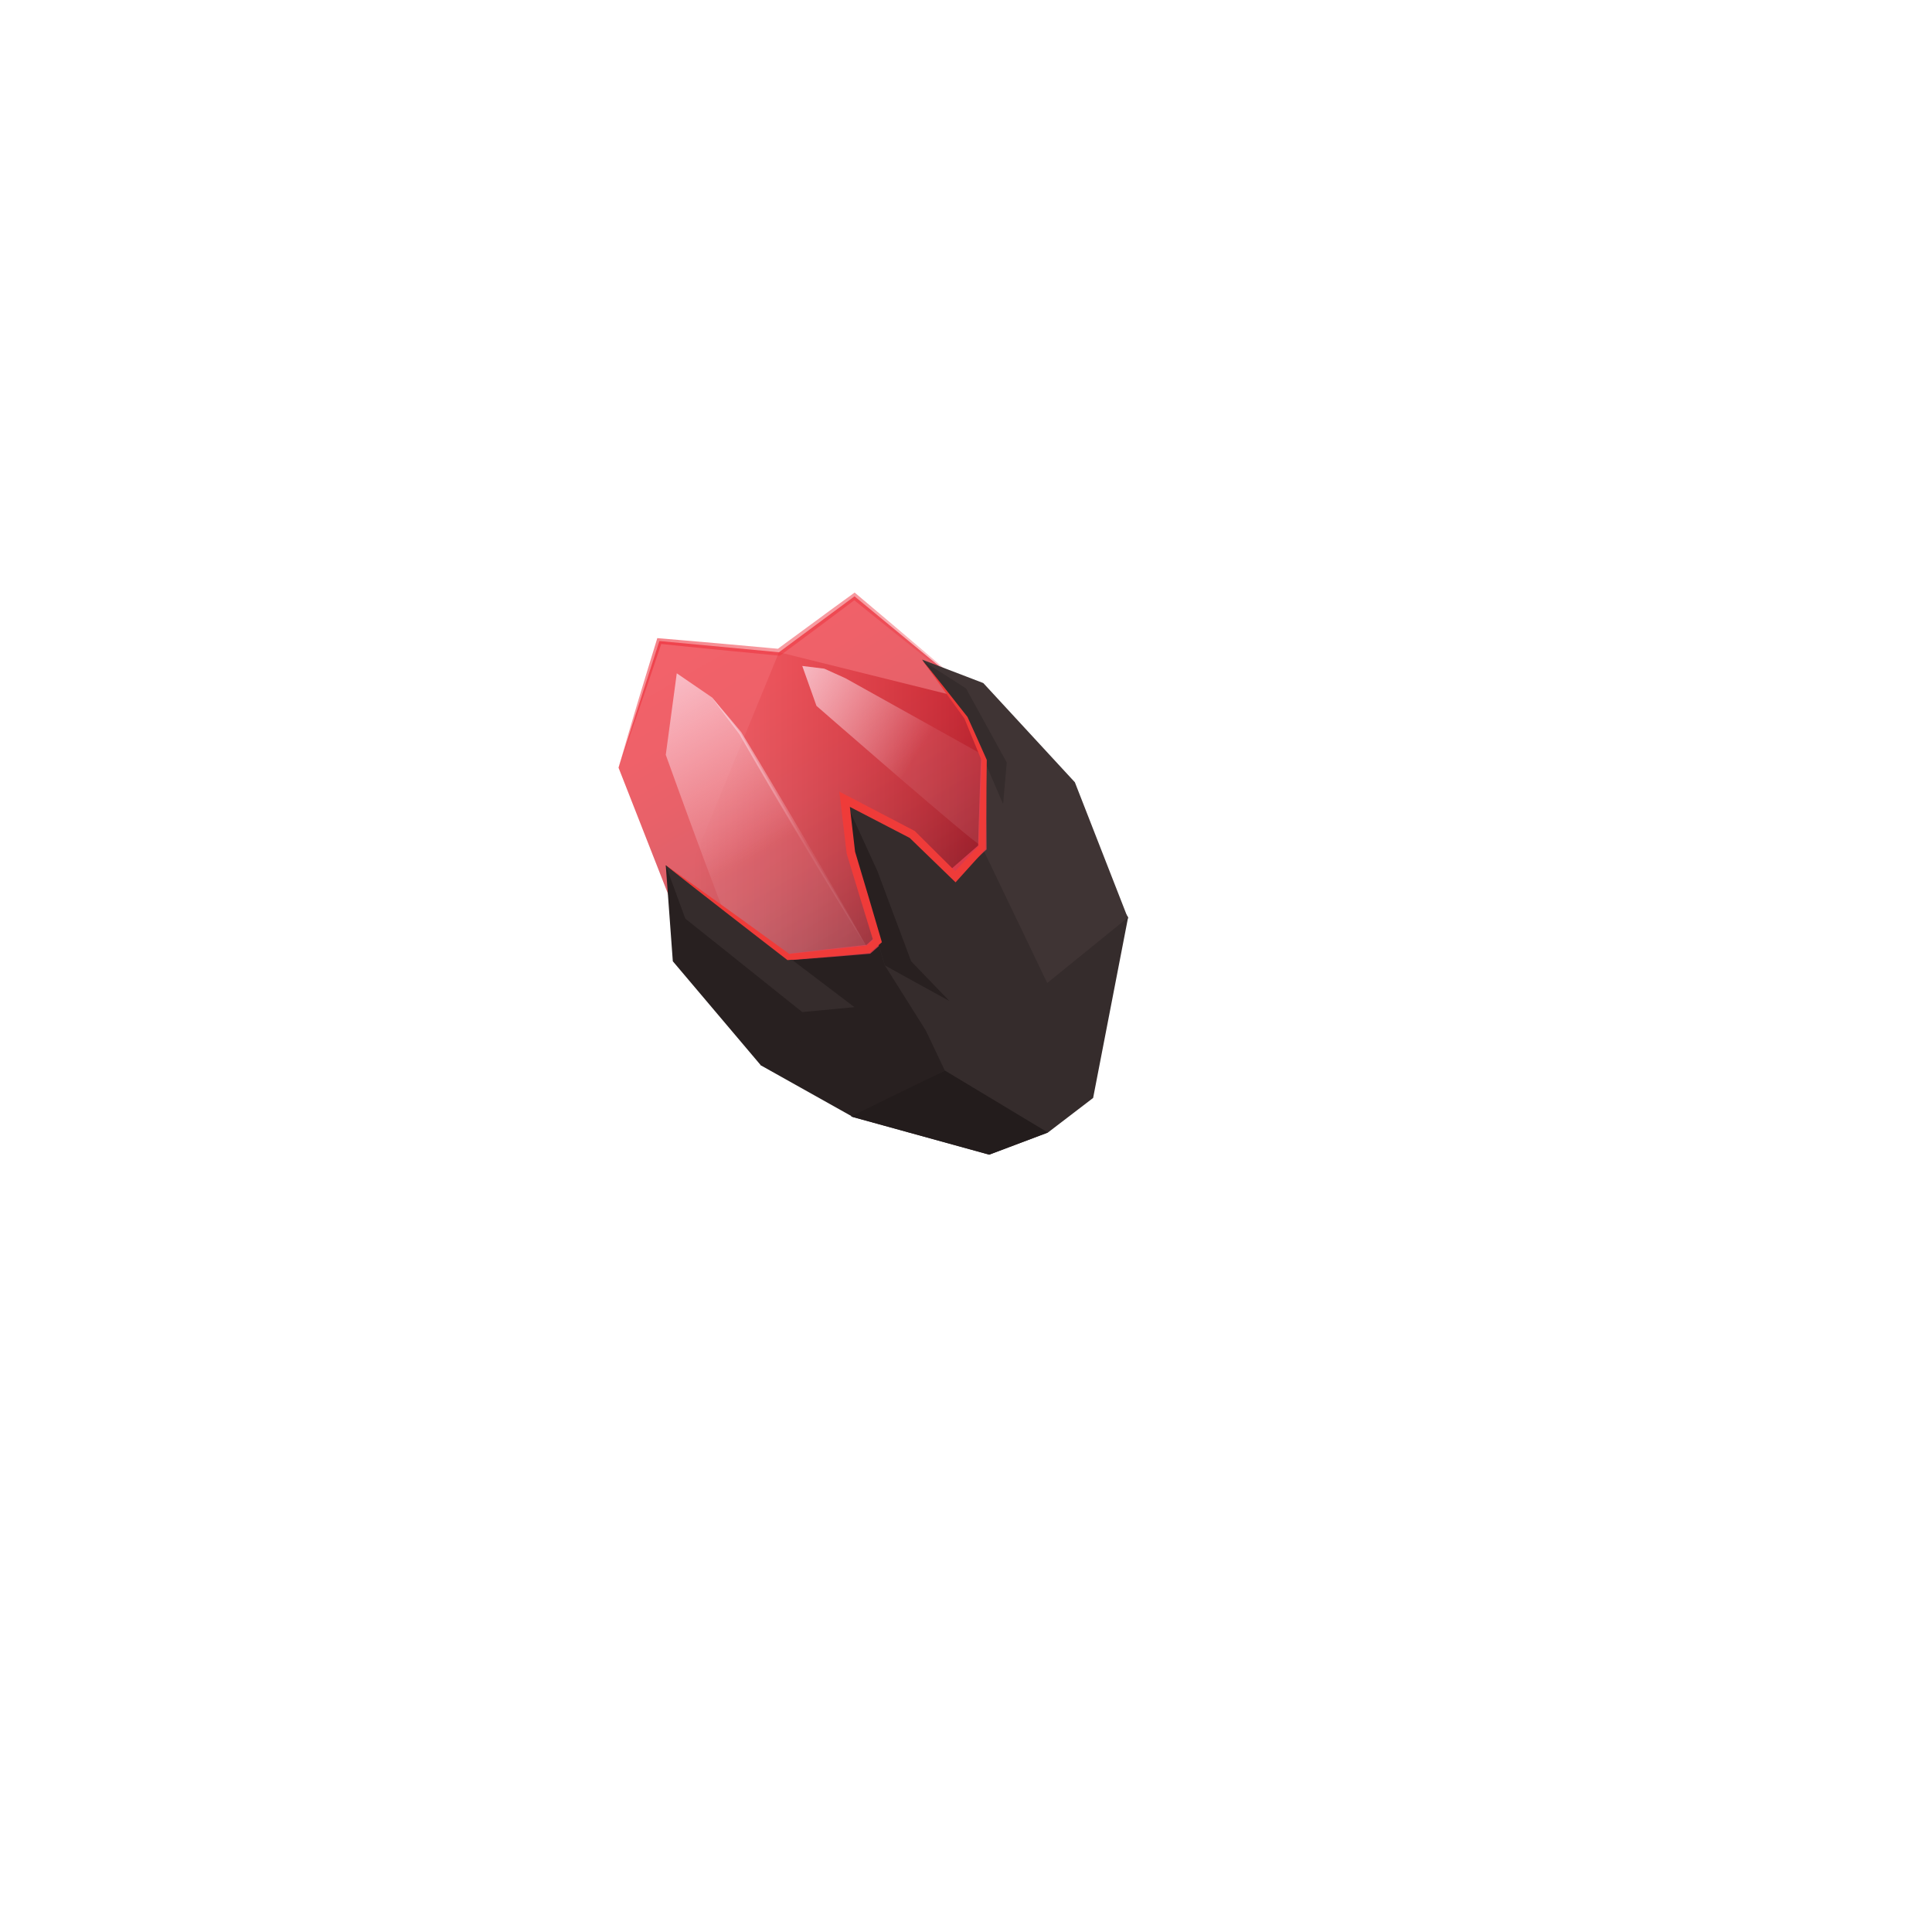
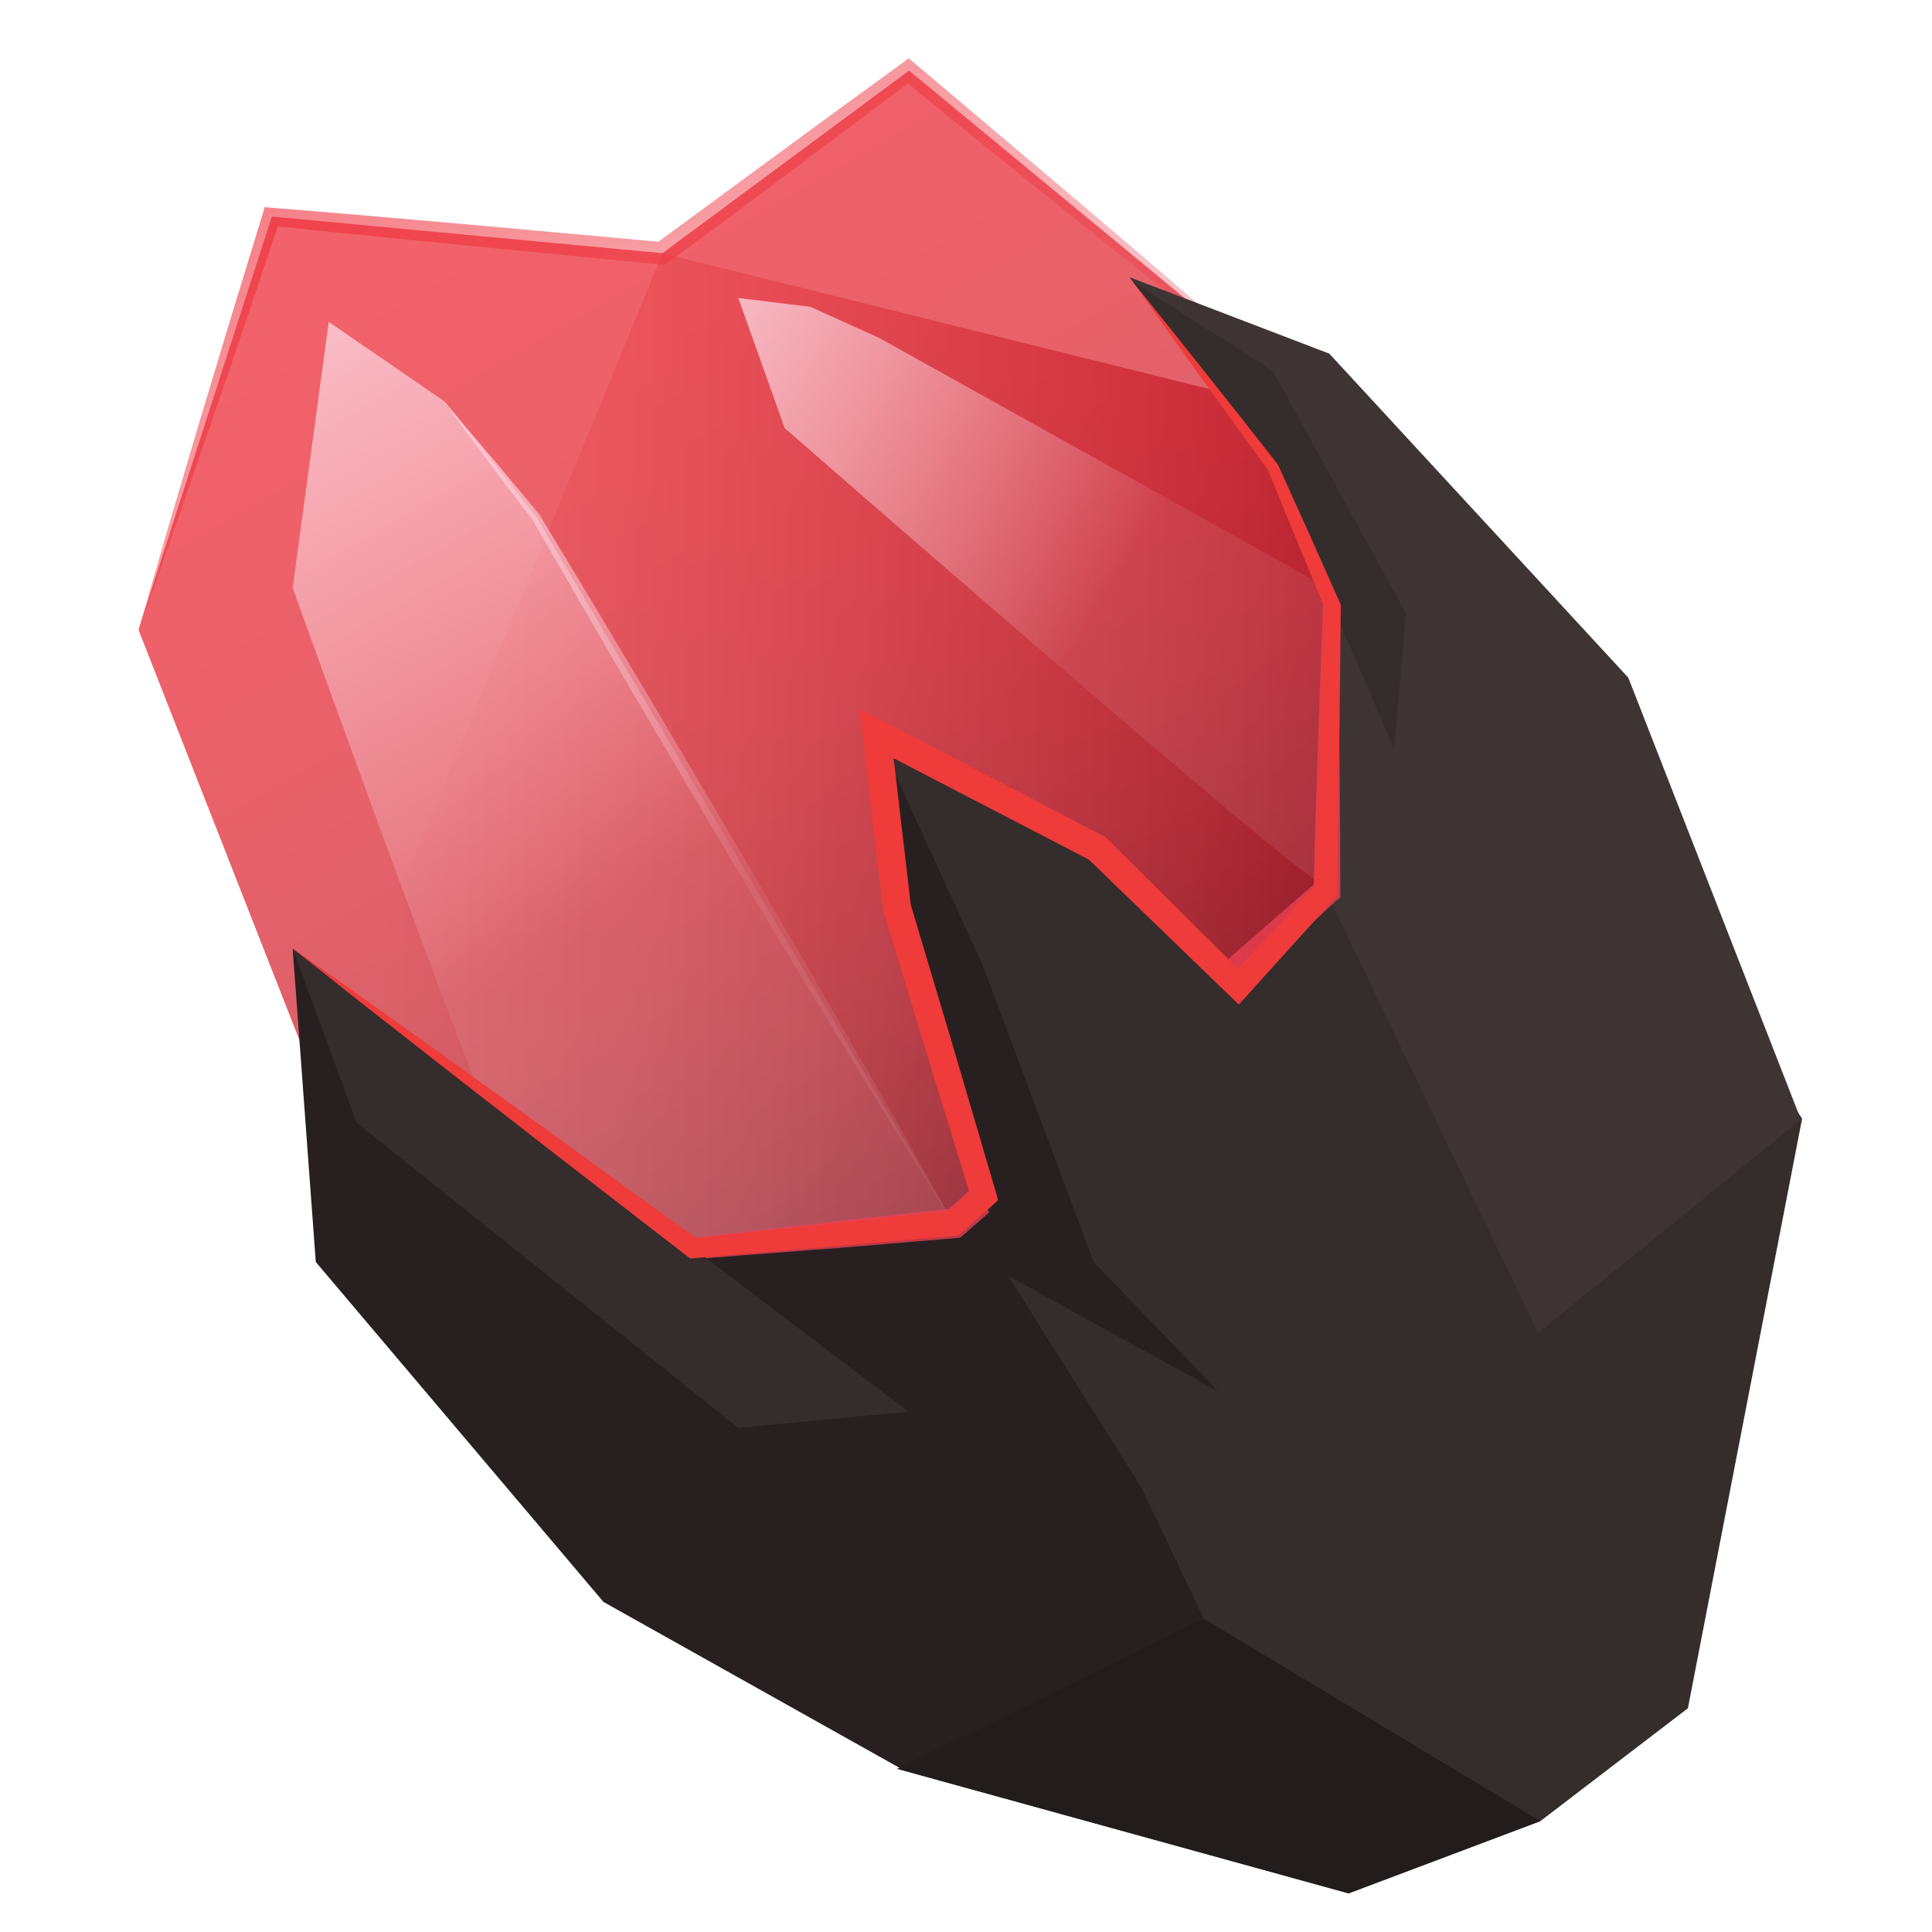
<svg xmlns="http://www.w3.org/2000/svg" xml:space="preserve" id="Layer_1" x="0" y="0" style="enable-background:new 0 0 2000 2000" version="1.1" viewBox="0 0 2000 2000">
  <style>
    .st2{opacity:.75}.st7{fill:#352c2c}.st8{fill:#3f3434}.st9{fill:#282020}
  </style>
-   <linearGradient id="SVGID_1_" x1="716.333" x2="1018.556" y1="837.586" y2="837.586" gradientUnits="userSpaceOnUse">
+   <linearGradient id="SVGID_1_" x1="391.49" x2="1378.359" y1="2607.802" y2="2607.802" gradientTransform="matrix(1 0 0 -1 0 3400)" gradientUnits="userSpaceOnUse">
    <stop offset="0" style="stop-color:#ca4840;stop-opacity:0" />
    <stop offset="1" style="stop-color:#8e0f1b" />
  </linearGradient>
-   <path d="m720.8 1000 177.9-17.2 118.1-105.4 1.8-149.5-212.2-52.7-90.1 219.4z" style="fill:url(#SVGID_1_)" />
-   <linearGradient id="SVGID_2_" x1="736.124" x2="928.412" y1="632.641" y2="965.695" gradientUnits="userSpaceOnUse">
+   <path d="m406.3 1322.3 580.7-56 385.6-344 5.8-488.1-692.6-172.1-294.3 716.2z" style="fill:url(#SVGID_1_)" />
+   <linearGradient id="SVGID_2_" x1="456.396" x2="1084.02" y1="3276.818" y2="2189.741" gradientTransform="matrix(1 0 0 -1 0 3400)" gradientUnits="userSpaceOnUse">
    <stop offset=".006" style="stop-color:#ee2d38" />
    <stop offset=".226" style="stop-color:#ea2c37" />
    <stop offset=".402" style="stop-color:#e12c37" />
    <stop offset=".562" style="stop-color:#d52c38" />
    <stop offset=".713" style="stop-color:#c32b36" />
    <stop offset=".857" style="stop-color:#ac2733" />
    <stop offset=".995" style="stop-color:#91212d" />
    <stop offset="1" style="stop-color:#90202d" />
  </linearGradient>
-   <path d="m720.8 1000-80.5-205.3 42.3-131.1 123.8 11.6 78.2-57.9 134 110.6-1.8 149.5-118.1 105.4z" style="opacity:.75;fill:url(#SVGID_2_)" />
+   <path d="M406.3 1322.3 143.4 652.1l138-427.9 404.4 37.9L941 73.1l437.4 361.1-5.8 488.1-385.6 344z" style="opacity:.75;fill:url(#SVGID_2_);enable-background:new" />
  <g class="st2">
-     <linearGradient id="SVGID_3_" x1="748.162" x2="862.865" y1="620.518" y2="819.189" gradientUnits="userSpaceOnUse">
+     <linearGradient id="SVGID_3_" x1="495.099" x2="869.559" y1="3316.166" y2="2667.584" gradientTransform="matrix(1 0 0 -1 0 3400)" gradientUnits="userSpaceOnUse">
      <stop offset=".006" style="stop-color:#ee2d38;stop-opacity:.8" />
      <stop offset=".316" style="stop-color:#ee2e39;stop-opacity:.63" />
      <stop offset=".564" style="stop-color:#ee333f;stop-opacity:.495" />
      <stop offset=".789" style="stop-color:#ef3948;stop-opacity:.372" />
      <stop offset="1" style="stop-color:#ef4254;stop-opacity:.258" />
    </linearGradient>
-     <path d="m640.3 794.7 4.8-16.6 4.8-16.5 9.8-33 10-33 10.1-32.9.6-2.1 2.3.2c10.3.8 20.7 1.7 31 2.6l31 2.7 61.9 5.6-2.4.7 19.6-14.4 19.6-14.4 19.6-14.4 19.7-14.3 2-1.5 1.9 1.6 16.6 14 16.6 14c11.1 9.4 22.1 18.7 33.1 28.1l16.5 14.1 16.4 14.2c11 9.5 21.9 19 32.7 28.6-11.5-8.8-22.9-17.7-34.3-26.7l-17.1-13.5-17-13.5c-11.3-9-22.6-18.1-33.9-27.2l-16.9-13.6-16.9-13.7 3.9.1-19.3 14.5-19.5 14.6-19.5 14.5-19.6 14.5-1.1.8-1.3-.1-61.9-6-30.9-3.1c-10.3-1-20.6-2.1-30.9-3.2l2.9-1.9-11 32.7-11.1 32.6-11.3 32.5-5.7 16.3-5.8 16.1z" style="fill:url(#SVGID_3_)" />
+     <path d="M143.4 652.1 159 598l15.6-53.8 32-107.8 32.5-107.8L272 221.2l2-6.8 7.5.7c33.6 2.7 67.6 5.6 101.1 8.4l101.1 8.8 202.1 18.3-7.9 2.3 64-47 64-47 64-47 64.3-46.7 6.5-4.9 6.1 5.2 54.2 45.8 54.2 45.8c36.3 30.7 72.2 61 108.1 91.6l53.8 46 53.5 46.4c35.9 31.1 71.5 62 106.7 93.4-37.5-28.7-74.8-57.8-111.9-87.1l-55.9-44-55.5-44c-36.8-29.5-73.8-59.1-110.6-88.8l-55.2-44.4-54.6-45.1 12.8.4-63.1 47.4-63.6 47.8-63.6 47.4-64 47.4-3.6 2.7-4.3-.4-201.8-19.7-101-10.1c-33.6-3.3-67.2-6.8-101-10.5l9.5-6.1L254 334.1l-36.3 106.5L181 546.2l-18.5 53.4-19.1 52.5z" style="fill:url(#SVGID_3_)" />
  </g>
-   <linearGradient id="SVGID_4_" x1="674.977" x2="848.295" y1="711.755" y2="1011.951" gradientUnits="userSpaceOnUse">
+   <linearGradient id="SVGID_4_" x1="256.546" x2="822.42" y1="3018.485" y2="2038.362" gradientTransform="matrix(1 0 0 -1 0 3400)" gradientUnits="userSpaceOnUse">
    <stop offset="0" style="stop-color:#fbd3dd;stop-opacity:.8" />
    <stop offset=".587" style="stop-color:#fbd3dd;stop-opacity:.1" />
  </linearGradient>
-   <path d="m700.6 697-11.4 84.4s76.7 214.3 82.6 213.7 126.9-12.2 126.9-12.2L766.4 758.7l-29-36.5-36.8-25.2z" style="fill:url(#SVGID_4_)" />
-   <linearGradient id="SVGID_5_" x1="846.321" x2="973.493" y1="666.938" y2="887.207" gradientTransform="rotate(-27.19 908.273 735.718)" gradientUnits="userSpaceOnUse">
+   <path d="M340.3 333.2 303 608.6s250.4 699.7 269.7 697.7c19.2-2 414.3-39.8 414.3-39.8L555 534.7l-94.7-119.1-120-82.4z" style="fill:url(#SVGID_4_)" />
+   <linearGradient id="SVGID_5_" x1="2047.334" x2="2462.462" y1="3503.178" y2="2784.155" gradientTransform="scale(1 -1) rotate(27.188 9363.639 -1135.663)" gradientUnits="userSpaceOnUse">
    <stop offset="0" style="stop-color:#fbd3dd;stop-opacity:.8" />
    <stop offset=".587" style="stop-color:#fbd3dd;stop-opacity:.1" />
  </linearGradient>
-   <path d="m830.5 689.4 14.7 41.3s166.2 145.1 168.8 143.4 4-92.4 4-92.4l-142.8-79.6-21.9-9.9-22.8-2.8z" style="fill:url(#SVGID_5_)" />
-   <linearGradient id="SVGID_6_" x1="741.749" x2="895.118" y1="719.637" y2="985.281" gradientUnits="userSpaceOnUse">
+   <path d="m764.3 308.5 48 134.7s542.5 473.7 551.1 468.1 13.1-301.6 13.1-301.6L910.3 349.9l-71.5-32.3-74.5-9.1z" style="fill:url(#SVGID_5_)" />
+   <linearGradient id="SVGID_6_" x1="474.305" x2="974.993" y1="2992.285" y2="2125.068" gradientTransform="matrix(1 0 0 -1 0 3400)" gradientUnits="userSpaceOnUse">
    <stop offset="0" style="stop-color:#fbd3dd;stop-opacity:.8" />
    <stop offset=".587" style="stop-color:#fbd3dd;stop-opacity:.1" />
  </linearGradient>
-   <path d="M898.7 982.8c-11.6-18.4-23-36.8-34.3-55.3l-16.9-27.8-16.7-27.9-16.6-28-16.5-28c-11-18.7-21.8-37.5-32.6-56.3l.1.2-7.1-9.3c-2.4-3.1-4.7-6.2-7-9.3l-7-9.4c-2.3-3.1-4.6-6.3-6.9-9.4 2.6 2.9 5.1 5.9 7.6 8.9l7.6 8.9c2.5 3 5 5.9 7.5 8.9l7.5 9v.1l.1.1c11.3 18.5 22.4 37.1 33.5 55.8l16.6 28 16.5 28 16.4 28.1 16.2 28.2c10.9 18.6 21.5 37.5 32 56.5z" style="fill:url(#SVGID_6_)" />
-   <path d="m1167.8 949.7-36.2 186.9-46.8 35.8-60.8 22.9-140.8-38.9 15.5-173.6 118.1-105.4 1.8-143.7v-5.8z" class="st7" />
-   <path d="m1167.8 949.7-83.7 67.9-67.3-140.2 3.5-143.4-1.7-6.1z" class="st8" />
-   <path d="m978.1 1108.2-94.9 48.2-95.5-53.5L749 997.3l166.6-20.5z" class="st9" />
-   <path d="M1018.6 727.9c.5 12.5.9 24.9 1.2 37.4.3 12.5.6 24.9.8 37.4l.3 18.7.2 18.7c.1 12.5.2 24.9.2 37.4v1.9l-1.5 1.3-29.2 26.7c-9.8 8.8-19.6 17.7-29.4 26.5-9.8 8.8-19.7 17.6-29.5 26.3-9.9 8.7-19.8 17.5-29.7 26.1l-1.2 1-1.4.1-22.3 1.9c-7.4.6-14.8 1.3-22.3 1.8l-22.3 1.7-11.1.9-11.2.8-22.3 1.6-22.3 1.4c-14.9.9-29.8 1.8-44.7 2.4 14.8-2.2 29.5-4.2 44.3-6.1l22.2-2.9 22.2-2.7 11.1-1.4 11.1-1.3 22.2-2.6c7.4-.9 14.8-1.7 22.2-2.5l22.2-2.4-2.6 1.2c9.7-8.9 19.5-17.7 29.3-26.6 9.8-8.8 19.6-17.6 29.5-26.4 9.8-8.8 19.7-17.5 29.6-26.2l29.8-26-1.5 3.2c.2-12.5.7-24.9 1.1-37.4l.6-18.7.7-18.7c.4-12.5 1.1-24.9 1.6-37.4.6-12.2 1.2-24.7 2.1-37.1z" class="st2" style="fill:#ef4254" />
-   <path d="m1084.8 1172.4-60.8 22.9-143.2-39.5 97.3-47.6z" style="fill:#231c1c" />
-   <path d="m886.2 1043.9-98.5 59-91.2-107.8-7.3-99.3 35 26.8 32.8 23.3 127.5 96.7z" class="st9" />
-   <path d="m1028.2 946.3-28.2 62.2-38.5 5.6-14.9 2.2 11.7 50.3-42.3-67.2v-.1l-35.2-116.8-6.5-55 70 36.4z" class="st7" />
-   <path d="m1167.8 950.9-118.6-49.4-9.8-66.7-1-2.4-38.4-89.3-44.4-58.8-1.1-1.5 63.4 24.3 94.8 102.7z" class="st8" />
-   <path d="m1042.2 789.4-3.8 43-38.4-89.3-44.4-58.8 44.4 28.3z" class="st7" />
-   <path d="m982.8 1036.2-36.2-19.9-30.6-16.9v-.1l-35.2-116.8-6.5-55 34 74.2 34.9 93.4 18.3 19z" class="st9" />
-   <path d="m884.5 1042.6-54 5.1-121.1-96.8-20.2-55.1 35 26.8 32.8 23.3z" class="st7" />
-   <path d="M955.6 684.3c7.7 9.6 15.4 19.2 23 28.8 7.6 9.6 15.2 19.2 22.8 28.9l.1.1.1.2 9.9 21.9 9.8 22 .2.5v.6l-.5 45.1-.6 45.1v1.3l-.9 1-13.8 15.3-13.8 15.3-2.7 3-3-2.9-44.9-43.5 1 .7-70-36.3 6.5-4.5 3.2 27.5 3.2 27.5-.2-.8 13.7 45.9 13.5 45.9.7 2.5-1.9 1.7-9.7 8.6-1 .9-1.2.1-20.7 1.8-20.7 1.8-41.3 3.5-1.2.1-.9-.7L783 969c-10.5-8.1-20.9-16.2-31.3-24.3-10.4-8.1-20.9-16.2-31.3-24.4-10.4-8.1-20.8-16.4-31.1-24.6 10.8 7.6 21.6 15.2 32.3 22.9 10.8 7.7 21.5 15.4 32.2 23.1 10.7 7.7 21.5 15.4 32.1 23.2l32.1 23.3-2.1-.6 41.2-4.4 20.6-2.2 20.6-2.1-2.2 1 9.6-8.7-1.2 4.1-14.1-45.8-13.9-45.8-.1-.4v-.4l-3.3-27.5-3.2-27.5-1-8.4 7.5 3.9 69.9 36.5.6.3.4.4 44.4 44.1-5.7.2 14-15.1 14.1-15.1-1 2.4 1.6-45 1.7-45 .2 1.1-9.2-22.3-9.1-22.3.2.4c-7.2-9.9-14.4-19.9-21.6-29.8-7.1-9.9-14.2-19.9-21.3-29.9z" style="fill:#ef3b39" />
+   <path d="M987 1266.3c-37.9-60.2-75-120.1-111.9-180.5l-55.2-90.7-54.6-91.1-54.2-91.5-53.8-91.4c-35.9-61-71.1-122.5-106.5-183.8l.4.7-23.2-30.3c-7.9-10.1-15.3-20.1-22.8-30.3l-22.8-30.7c-7.5-10.1-15.1-20.5-22.5-30.7 8.4 9.5 16.7 19.2 24.8 29.1l24.8 29.1c8.3 9.9 16.3 19.2 24.5 29.1l24.5 29.5v.4l.4.4C595.7 594 632 654.7 668.3 715.7l54.2 91.5 53.8 91.5 53.5 91.6 53 92c35.3 60.2 69.9 122 104.2 184z" style="fill:url(#SVGID_6_)" />
+   <path d="m1865.5 1158.1-118.2 610.3-152.7 116.8-198.5 74.8-459.7-127 50.6-566.7 385.6-344 5.8-469.2v-18.9z" class="st7" />
+   <path d="m1865.5 1158.1-273.3 221.7-219.6-457.5L1384 454l-5.6-19.8z" class="st8" />
+   <path d="M1246.2 1675.7 936.4 1833l-311.7-174.7-126.5-344.7 544-66.9z" class="st9" />
+   <path d="M1378.4 434.2c1.6 40.8 2.9 81.4 3.9 122.2 1.1 40.8 2 81.4 2.7 122.2l1.1 61 .7 61c.4 40.8.7 81.4.7 122.2v6.1l-4.9 4.3-95.4 87.1c-32 28.7-64 57.8-96 86.6-32 28.8-64.3 57.5-96.3 85.9-32.3 28.4-64.7 57.1-97 85.2l-3.9 3.3-4.5.4-72.7 6.1c-24.1 2-48.3 4.3-72.7 5.9l-72.7 5.6-36.3 2.9-36.6 2.7-72.7 5.2-72.7 4.5c-48.7 2.9-97.2 5.9-145.9 7.9 48.3-7.2 96.3-13.7 144.6-20l72.6-9.5 72.6-8.8 36.3-4.5 36.3-4.3 72.6-8.4c24.1-2.9 48.3-5.6 72.6-8.3l72.6-7.9-8.4 3.9c31.7-29.1 63.6-57.8 95.6-86.8 32-28.7 64-57.5 96.3-86.2 32-28.7 64.3-57.1 96.6-85.5l97.2-84.8-4.9 10.5c.7-40.8 2.3-81.4 3.6-122.2l2-61 2.3-61c1.2-40.8 3.6-81.4 5.2-122.2.5-40.1 2.7-80.9 5.5-121.3z" class="st2" style="fill:#ef4254" />
+   <path d="m1594.6 1885.2-198.5 74.8-467.6-128.9 317.7-155.4z" style="fill:#231c1c" />
+   <path d="m946.2 1465.7-321.5 192.6-297.8-351.9L303 982.2l114.2 87.6 107.2 76 416.2 315.6z" class="st9" />
+   <path d="m1409.7 1147-92 203.2-125.7 18.3-48.7 7.2 38.3 164.2-138.2-219.5v-.4L928.5 938.8l-21.2-179.6 228.5 118.9z" class="st7" />
+   <path d="M1865.5 1162.1 1478.3 1001l-31.9-217.9-3.3-7.8-125.4-291.5-144.9-192-3.6-4.9 206.9 79.2 309.5 335.4z" class="st8" />
+   <path d="m1455.5 634.8-12.4 140.5-125.4-291.5-144.9-192 144.9 92.3z" class="st7" />
+   <path d="m1261.5 1440.6-118.2-64.9-99.9-55.3v-.4L928.5 938.8l-21.2-179.6 111 242.3 113.9 304.9 59.8 62.1z" class="st9" />
+   <path d="m940.6 1461.4-176.3 16.7-395.2-316L303 982.2l114.2 87.6 107.2 76z" class="st7" />
+   <path d="M1172.8 291.8c25.1 31.3 50.3 62.7 75 93.9 24.8 31.3 49.6 62.7 74.4 94.3l.4.4.4.7 32.3 71.5 32 71.9.7 1.6v2l-1.6 147.3-2 147.3v4.3l-2.9 3.3-45.1 49.9-45.1 49.9-8.8 9.9-9.9-9.5-146.7-141.9 3.3 2.3-228.5-118.6 21.2-14.7 10.5 89.8 10.5 89.8-.7-2.7 44.7 149.8 44 149.8 2.3 8.3-6.1 5.6-31.7 28-3.3 2.9-3.9.4-67.6 5.9-67.6 5.9-134.7 11.3-3.9.4-2.9-2.3-102.2-79c-34.3-26.4-68.2-53-102.2-79.4-34-26.4-68.2-53-102.2-79.8-34-26.4-67.9-53.5-101.5-80.3 35.2 24.8 70.4 49.6 105.5 74.8 35.2 25.1 70.2 50.3 105.1 75.4s70.2 50.3 104.8 75.8l104.8 76-6.8-2 134.5-14.4 67.2-7.2 67.2-6.8-7.2 3.3 31.3-28.4-3.9 13.3-46-149.5-45.4-149.5-.4-1.2v-1.2l-10.7-89.8-10.3-89.6-3.3-27.3 24.5 12.8 228.2 119.1 2 1.1 1.2 1.2 145 143.9-18.5.7 45.8-49.2 46-49.2-3.3 7.9 5.2-146.9 5.5-147.3.7 3.6-30-72.7-29.7-72.7.7 1.2c-23.5-32.3-47-65-70.4-97.2-23.6-32.9-46.8-65.6-69.9-98.2z" style="fill:#ef3b39" />
</svg>
